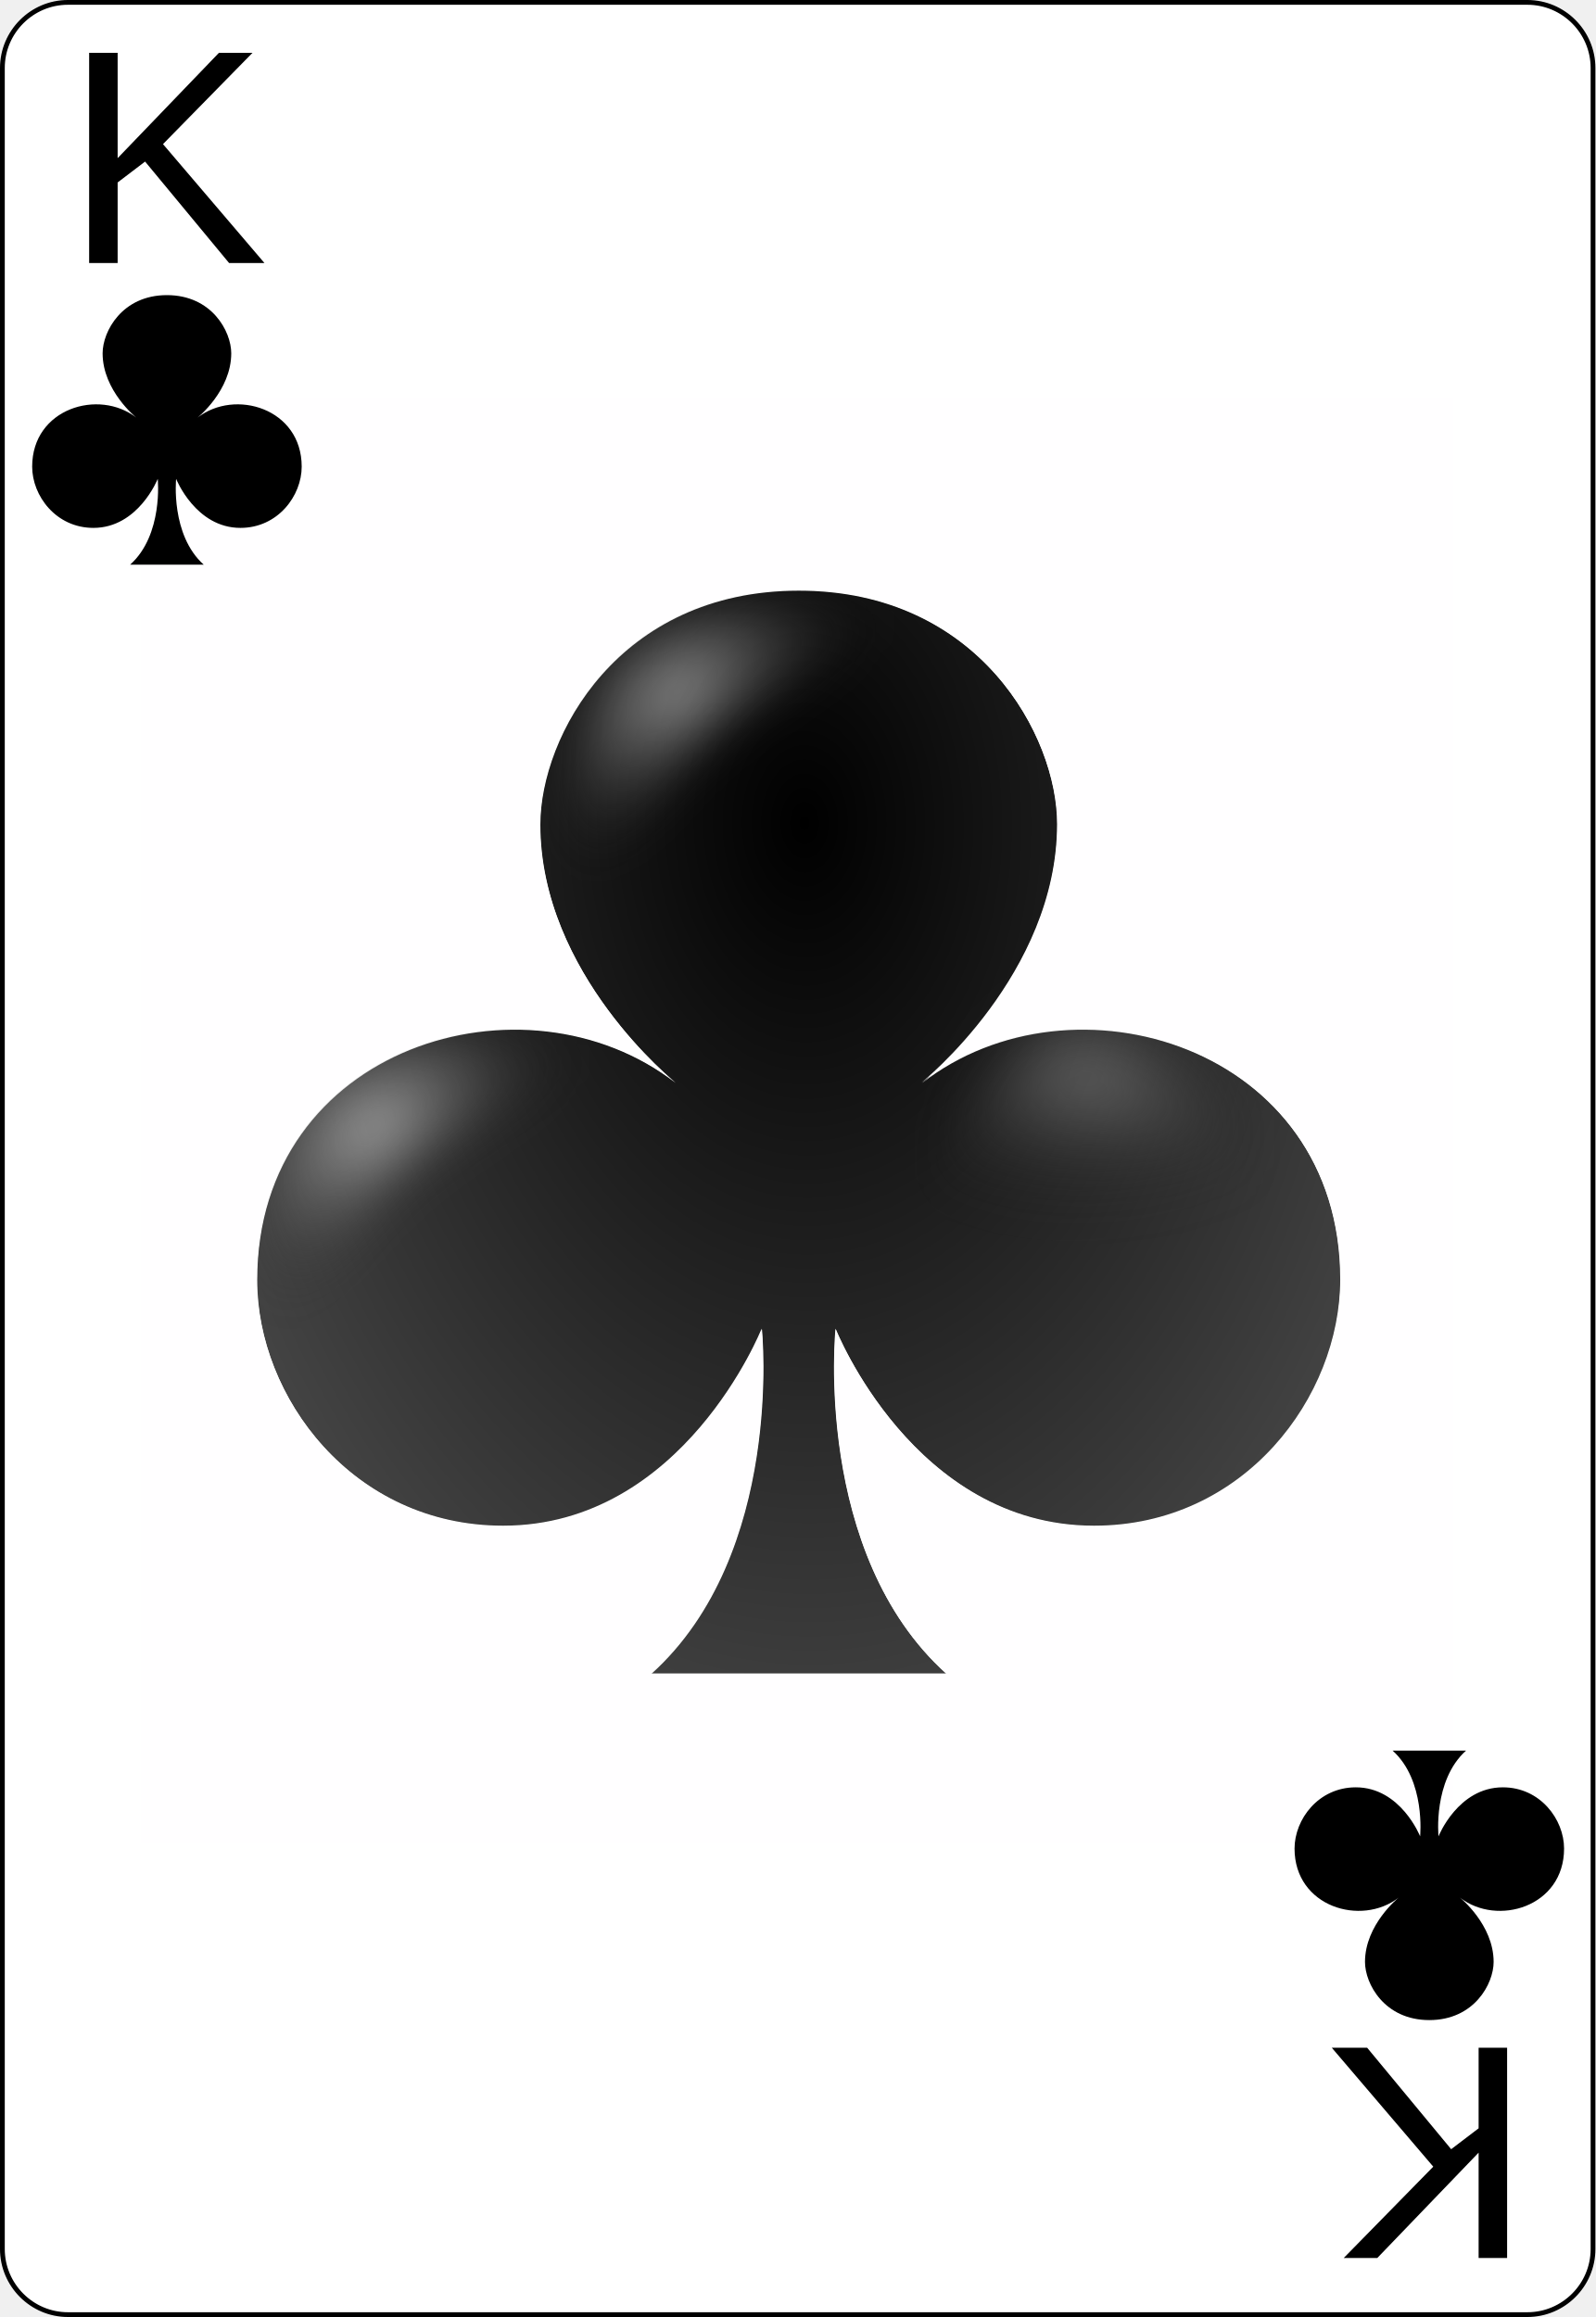
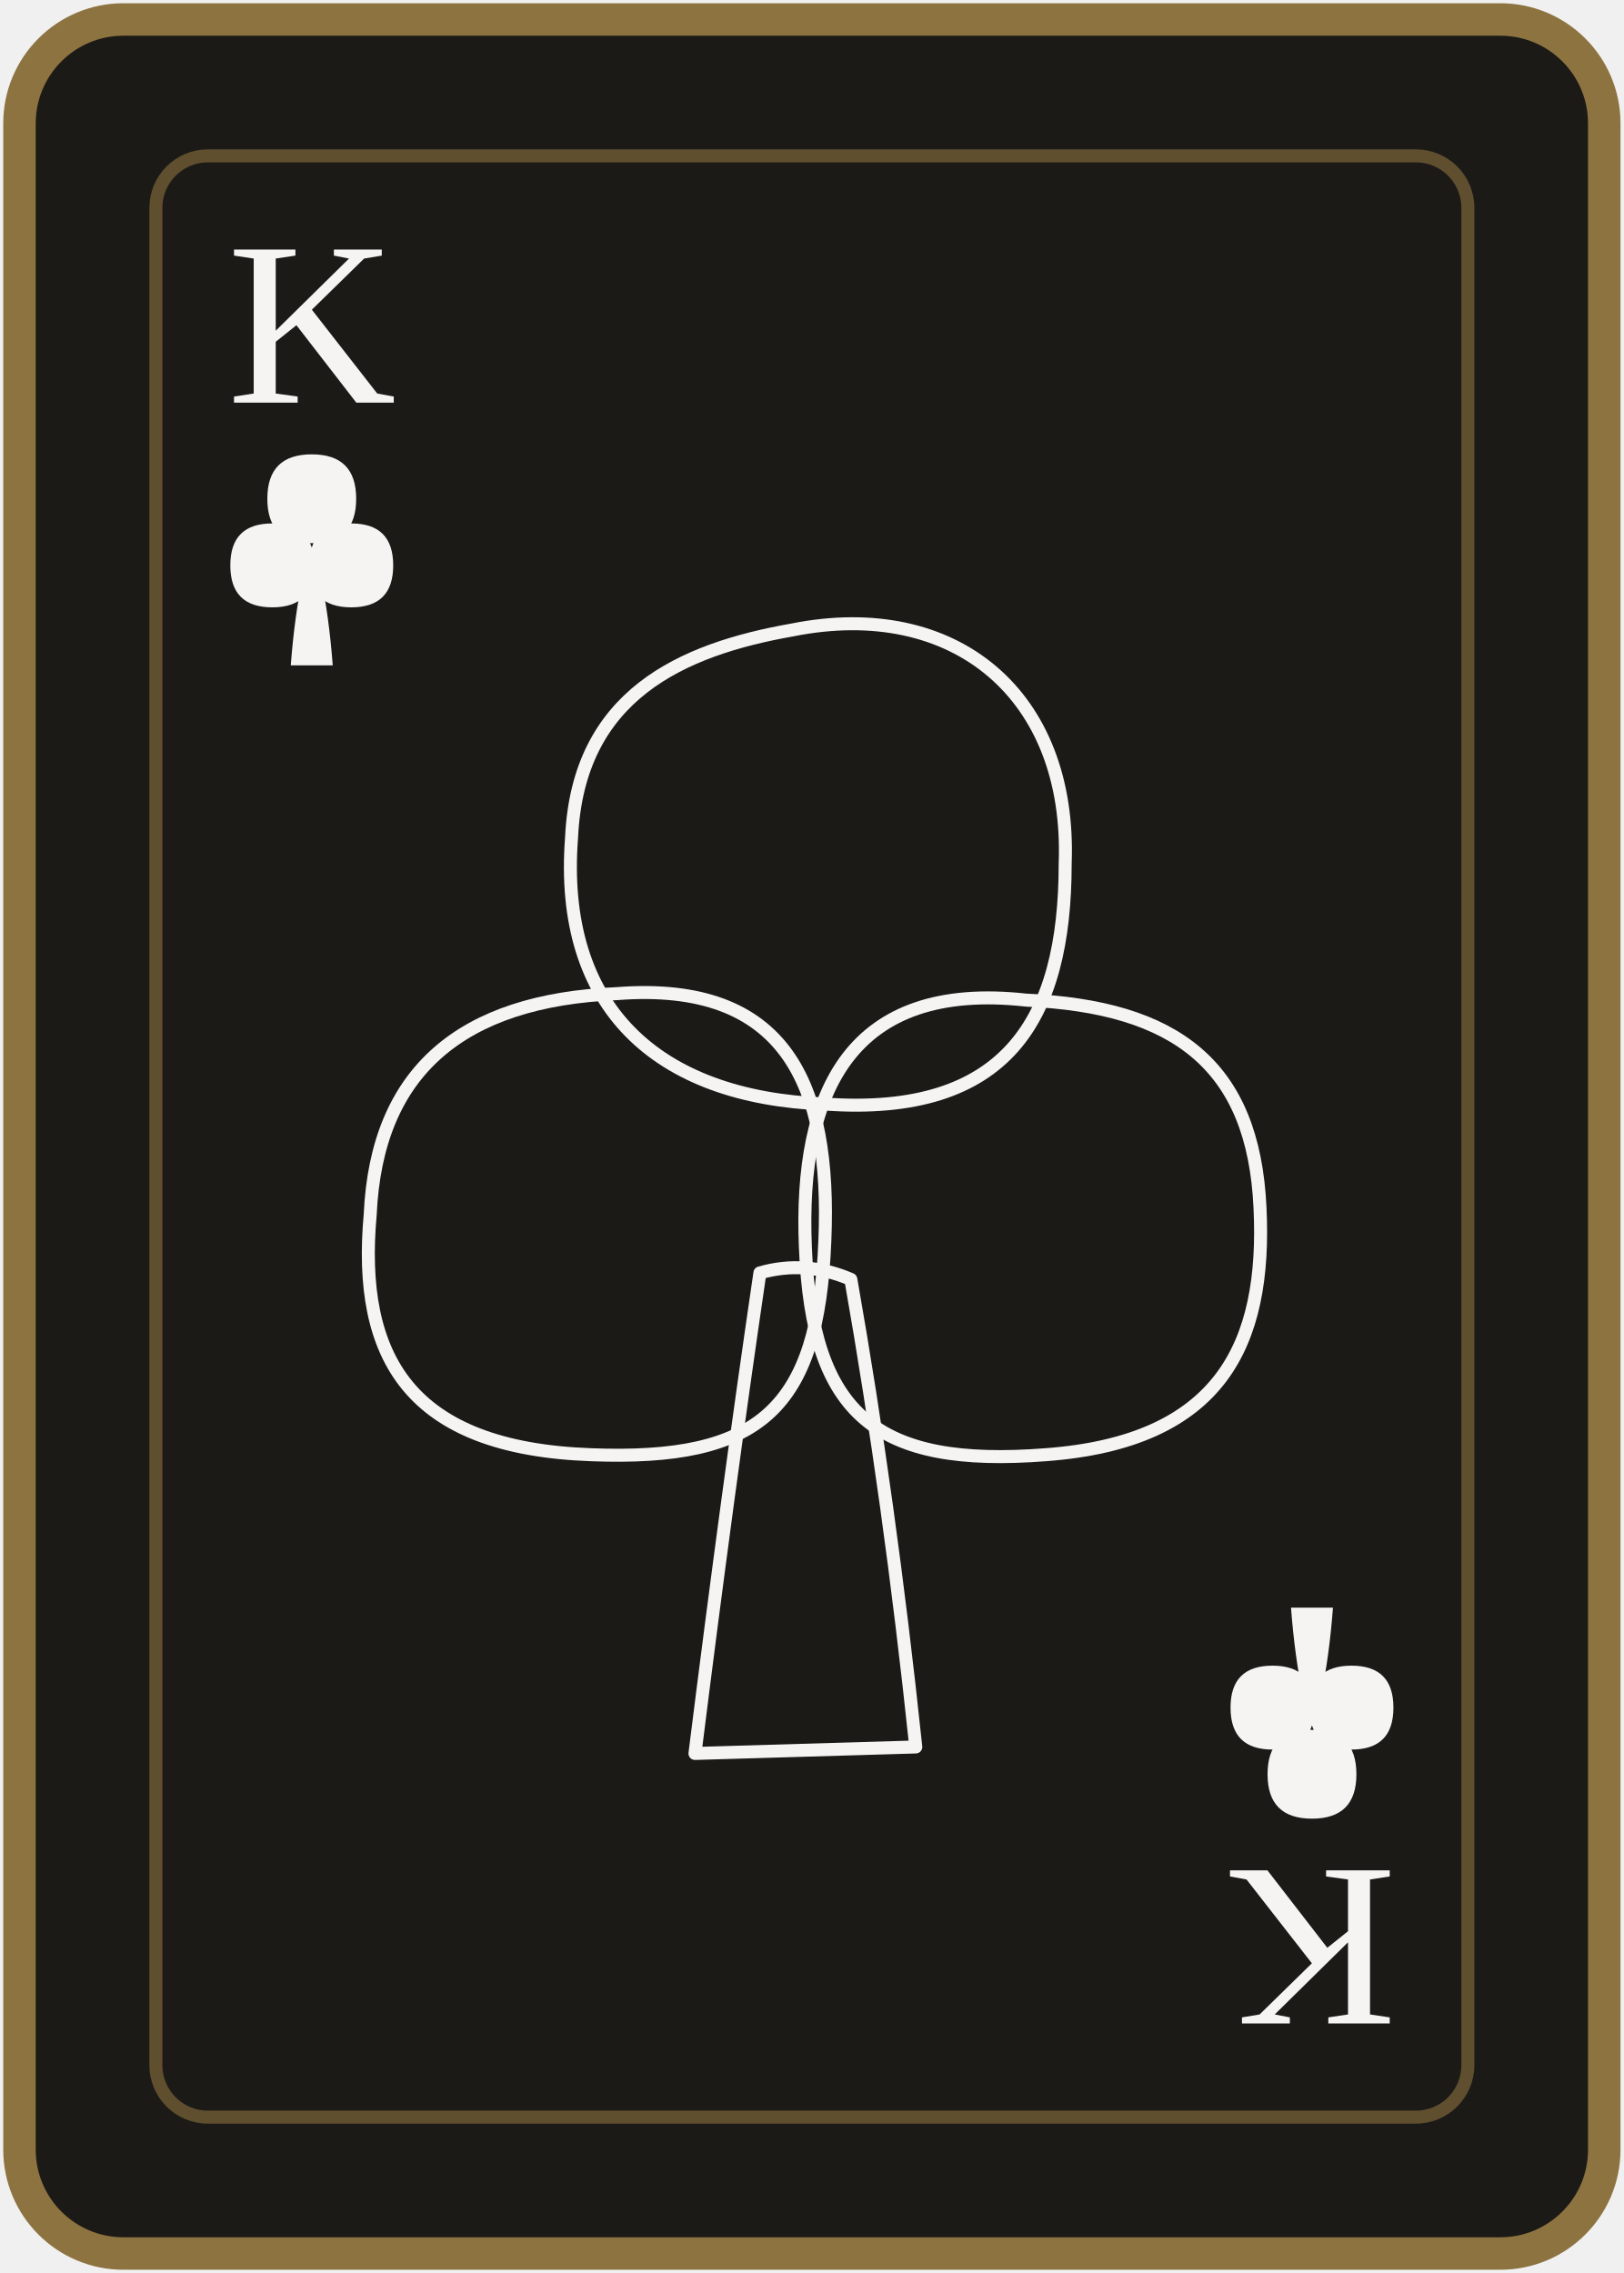
- <svg xmlns="http://www.w3.org/2000/svg" xmlns:xlink="http://www.w3.org/1999/xlink" width="167.087pt" height="242.667pt" viewBox="0 0 167.087 242.667" xml:space="preserve" id="svg2" version="1.1">
-   <defs id="defs41">
-     <radialGradient xlink:href="#linearGradient2984" id="radialGradient3760" cx="48.231" cy="18.138" fx="48.231" fy="18.138" r="9.5" gradientUnits="userSpaceOnUse" gradientTransform="matrix(-1.560526,0.01828294,-0.02684055,-2.290953,123.9838,58.80911)" />
-     <linearGradient id="linearGradient2984">
-       <stop style="stop-color:#000000;stop-opacity:1;" offset="0" id="stop2986" />
-       <stop style="stop-color:#000000;stop-opacity:0.656;" offset="1" id="stop2988" />
-     </linearGradient>
-     <radialGradient xlink:href="#linearGradient3784" id="radialGradient3792" cx="171.487" cy="511.223" fx="171.487" fy="511.223" r="81.903" gradientTransform="matrix(1.152989,-0.6739155,0.3948202,0.6754904,-233.6326,270.4008)" gradientUnits="userSpaceOnUse" />
-     <linearGradient id="linearGradient3784">
-       <stop style="stop-color:#ffffff;stop-opacity:0.534;" offset="0" id="stop3786" />
-       <stop style="stop-color:#000000;stop-opacity:0;" offset="1" id="stop3788" />
-     </linearGradient>
-     <filter color-interpolation-filters="sRGB" id="filter3834" x="-0.139" width="1.279" y="-0.162" height="1.325">
-       <feGaussianBlur stdDeviation="9.511" id="feGaussianBlur3836" />
-     </filter>
-     <radialGradient r="81.903" fy="511.223" fx="171.487" cy="511.223" cx="171.487" gradientTransform="matrix(1.152989,-0.6739155,0.3948202,0.6754904,-233.6326,270.4008)" gradientUnits="userSpaceOnUse" id="radialGradient3855" xlink:href="#linearGradient3784-4" />
-     <linearGradient id="linearGradient3784-4">
-       <stop style="stop-color:#ffffff;stop-opacity:0.519;" offset="0" id="stop3786-8" />
-       <stop style="stop-color:#000000;stop-opacity:0;" offset="1" id="stop3788-6" />
-     </linearGradient>
-     <filter color-interpolation-filters="sRGB" id="filter3834-6" x="-0.139" width="1.279" y="-0.162" height="1.325">
-       <feGaussianBlur stdDeviation="9.511" id="feGaussianBlur3836-6" />
-     </filter>
-     <radialGradient r="81.903" fy="461.841" fx="181.694" cy="461.841" cx="181.694" gradientTransform="matrix(1.152989,-0.6739155,0.3948202,0.6754904,-233.6326,270.4008)" gradientUnits="userSpaceOnUse" id="radialGradient3916" xlink:href="#linearGradient3784-3" />
-     <linearGradient id="linearGradient3784-3">
-       <stop style="stop-color:#ffffff;stop-opacity:0.702;" offset="0" id="stop3786-86" />
-       <stop style="stop-color:#000000;stop-opacity:0;" offset="1" id="stop3788-2" />
-     </linearGradient>
-     <filter color-interpolation-filters="sRGB" id="filter3834-7" x="-0.139" width="1.279" y="-0.162" height="1.325">
-       <feGaussianBlur stdDeviation="9.511" id="feGaussianBlur3836-0" />
-     </filter>
+ <svg xmlns="http://www.w3.org/2000/svg" viewBox="0 0 250 350" width="250" height="350" class="op-face">
+   <defs>
+     <style>
+       .op-face .op-bg {
+         fill: var(--op-color-neutral-minus-eight, #1c1a17);
+       }
+ 
+       /* opposite of the app's neutral background: light mode default is dark,
+          dark mode flips it light */
+       @media (prefers-color-scheme: dark) {
+         .op-face .op-bg {
+           fill: var(--op-color-neutral-plus-eight, #f5f4f2);
+         }
+       }
+ 
+       .op-face .op-border {
+         fill: none;
+         stroke: var(--op-color-primary-base, #8d733f);
+         stroke-width: 5;
+       }
+ 
+       .op-face .op-border-inner {
+         fill: none;
+         stroke: var(--op-color-primary-base, #8d733f);
+         stroke-width: 2;
+         opacity: 0.6;
+       }
+ 
+       /* clubs/spades are neutral ink, not the red alert token: light ink
+          on the default (dark) card, dark ink once the card flips light */
+       .op-face .op-club {
+         fill: var(--op-color-neutral-plus-eight, #f5f4f2);
+       }
+ 
+       .op-face .op-club-line {
+         fill: none;
+         stroke: var(--op-color-neutral-plus-eight, #f5f4f2);
+         stroke-width: 2;
+         stroke-linecap: round;
+         stroke-linejoin: round;
+       }
+ 
+       @media (prefers-color-scheme: dark) {
+         .op-face .op-club {
+           fill: var(--op-color-neutral-minus-eight, #1c1a17);
+         }
+ 
+         .op-face .op-club-line {
+           stroke: var(--op-color-neutral-minus-eight, #1c1a17);
+         }
+       }
+ 
+       .op-face .op-index {
+         fill: var(--op-color-neutral-plus-eight, #f5f4f2);
+         font-family: Georgia, 'Times New Roman', serif;
+         font-size: 36px;
+         text-anchor: middle;
+       }
+ 
+       @media (prefers-color-scheme: dark) {
+         .op-face .op-index {
+           fill: var(--op-color-neutral-minus-eight, #1c1a17);
+         }
+       }
+     </style>
  </defs>
-   <g id="Layer_x0020_1" style="fill-rule:nonzero;clip-rule:nonzero;stroke:#000000;stroke-miterlimit:4;">
-     <path style="fill:#FFFFFF;stroke-width:0.5;" d="M166.837,235.548c0,3.777-3.087,6.869-6.871,6.869H7.111c-3.775,0-6.861-3.092-6.861-6.869V7.12C0.25,3.343,3.336,0.25,7.111,0.25h152.855    c3.784,0,6.871,3.093,6.871,6.87v228.428z" id="path5" />
-     <g style="stroke:none;" id="g7">
-       <g id="g9">
- 				
- 			</g>
+   <g class="op-card">
+     <rect class="op-bg" x="3" y="3" width="244" height="344" rx="16" />
+     <rect class="op-border" x="3" y="3" width="244" height="344" rx="16" />
+     <rect class="op-border-inner" x="24" y="24" width="202" height="302" rx="8" />
+     <g transform="translate(48 62)">
+       <text class="op-index" x="0" y="0">K</text>
+       <g transform="translate(0 22.4) scale(0.19)">
+         <path class="op-club" d="M 0 -76 Q 36 -76 36 -40 Q 36 -4 0 -4 Q -36 -4 -36 -40 Q -36 -76 0 -76 Z" />
+         <path class="op-club" d="M -32 -20 Q 2 -20 2 14 Q 2 48 -32 48 Q -66 48 -66 14 Q -66 -20 -32 -20 Z" />
+         <path class="op-club" d="M 32 -20 Q 66 -20 66 14 Q 66 48 32 48 Q -2 48 -2 14 Q -2 -20 32 -20 Z" />
+         <path class="op-club" d="M -7 22 Q -14 55 -17 95 L 17 95 Q 14 55 7 22 Z" />
+       </g>
    </g>
-     <g id="g15">
- 			
- 		</g>
-     <g id="g19">
- 			
- 		</g>
-     <g style="stroke:none;" id="g23">
-       <g id="g25">
- 				
- 			</g>
+     <g transform="translate(202 288) rotate(180)">
+       <text class="op-index" x="0" y="0">K</text>
+       <g transform="translate(0 22.4) scale(0.19)">
+         <path class="op-club" d="M 0 -76 Q 36 -76 36 -40 Q 36 -4 0 -4 Q -36 -4 -36 -40 Q -36 -76 0 -76 Z" />
+         <path class="op-club" d="M -32 -20 Q 2 -20 2 14 Q 2 48 -32 48 Q -66 48 -66 14 Q -66 -20 -32 -20 Z" />
+         <path class="op-club" d="M 32 -20 Q 66 -20 66 14 Q 66 48 32 48 Q -2 48 -2 14 Q -2 -20 32 -20 Z" />
+         <path class="op-club" d="M -7 22 Q -14 55 -17 95 L 17 95 Q 14 55 7 22 Z" />
+       </g>
    </g>
-     <g style="stroke:none;" id="g31">
-       <g id="g33">
- 				
- 			</g>
+     <g transform="translate(125 175)">
+       <path class="op-club-line" d="M -3 -78 C 22 -83 40 -68 39 -42 C 39 -18 30 -3 2 -5 C -24 -6 -39 -20 -37 -46 C -36 -68 -20 -75 -3 -78 Z" />
+       <path class="op-club-line" d="M -30 -22 C -4 -24 3 -8 2 16 C 1 42 -8 50 -34 49 C -62 48 -70 34 -68 12 C -67 -10 -54 -21 -30 -22 Z" />
+       <path class="op-club-line" d="M 33 -21 C 6 -24 -2 -7 -1 17 C 0 43 10 51 36 49 C 63 47 70 32 69 11 C 68 -11 56 -20 33 -21 Z" />
+       <path class="op-club-line" d="M -8 21 Q -13 55 -18 95 L 16 94 Q 12 56 6 22 Q -1 19 -8 21 Z" />
    </g>
  </g>
-   <text xml:space="preserve" style="font-size:32px;font-style:normal;font-weight:normal;line-height:125%;letter-spacing:0px;word-spacing:0px;fill:#000000;fill-opacity:1;stroke:none;font-family:Bitstream Vera Sans" x="6.711" y="27.548" id="text3788">
-     <tspan id="tspan3790" x="6.711" y="27.548" style="font-style:normal;font-variant:normal;font-weight:normal;font-stretch:normal;font-family:Arial;-inkscape-font-specification:Arial">K</tspan>
-   </text>
-   <g transform="matrix(0.206146,0,0,0.206146,8.870546,16.51276)" id="g3804">
-     <g id="layer1-1" transform="matrix(28.96992,0,0,28.96992,-1031.537,-187.3767)">
-       <path style="fill:url(#radialGradient3760);fill-opacity:1" d="m 50.291,22.698 c 0,0 2.375,-1.9 2.375,-4.534 0,-1.542 -1.369,-4.102 -4.534,-4.102 -3.165,0 -4.534,2.561 -4.534,4.102 0,2.634 2.375,4.534 2.375,4.534 -2.638,-2.055 -7.341,-0.652 -7.341,3.455 0,2.056 1.68,4.318 4.318,4.318 3.165,0 4.534,-3.455 4.534,-3.455 0,0 0.402,3.938 -1.943,6.046 h 5.182 c -2.345,-2.107 -1.943,-6.046 -1.943,-6.046 0,0 1.369,3.455 4.534,3.455 2.639,0 4.318,-2.263 4.318,-4.318 0,-4.107 -4.703,-5.51 -7.341,-3.455 z" id="cl" />
-     </g>
-     <path transform="matrix(1.109126,0,0,1.207169,-37.34915,-111.3423)" id="path3762" d="m 117.301,604.266 c 0,0 -8.068,-94.95 22.857,-122.857 34.761,-31.369 140,-11.429 140,-11.429 0,0 -71.54,24.838 -100,48.571 -27.21,22.692 -62.857,85.714 -62.857,85.714 z" style="fill:url(#radialGradient3792);fill-opacity:1;stroke:none;filter:url(#filter3834)" />
-     <path transform="matrix(1.109126,0,0,1.207169,117.2523,-332.2654)" id="path3762-6" d="m 117.301,604.266 c 0,0 -8.068,-94.95 22.857,-122.857 34.761,-31.369 140,-11.429 140,-11.429 0,0 -71.54,24.838 -100,48.571 -27.21,22.692 -62.857,85.714 -62.857,85.714 z" style="fill:url(#radialGradient3855);fill-opacity:1;stroke:none;filter:url(#filter3834-6)" />
-     <path transform="matrix(1.142038,0.7029084,-0.8418848,1.367838,729.3719,-305.0747)" id="path3762-7" d="m 117.301,604.266 c 0,0 -8.068,-94.95 22.857,-122.857 34.761,-31.369 140,-11.429 140,-11.429 0,0 -71.54,24.838 -100,48.571 -27.21,22.692 -62.857,85.714 -62.857,85.714 z" style="fill:url(#radialGradient3916);fill-opacity:1;stroke:none;filter:url(#filter3834-7)" />
-     <path id="rect3015" d="m 28.356,122.025 0,734.281 667.156,0 0,-734.281 -667.156,0 z m 334.281,97.625 c 91.69,0 131.375,74.172 131.375,118.844 0,76.307 -68.812,131.344 -68.812,131.344 76.423,-59.533 212.656,-18.886 212.656,100.094 0,59.533 -48.642,125.094 -125.094,125.094 -91.69,0 -131.344,-100.094 -131.344,-100.094 0,0 -11.653,114.117 56.281,175.156 l -150.125,0 c 67.934,-61.069 56.312,-175.156 56.312,-175.156 0,0 -39.654,100.094 -131.344,100.094 -76.423,0 -125.094,-65.532 -125.094,-125.094 0,-118.979 136.234,-159.627 212.656,-100.094 0,0 -68.812,-55.037 -68.812,-131.344 0,-44.643 39.654,-118.844 131.344,-118.844 z" style="fill:#fffeff;fill-opacity:1;fill-rule:nonzero;stroke:none" />
-   </g>
-   <g transform="matrix(1.485651,0,0,1.485651,-54.02466,10.01807)" id="layer1-1-4">
-     <path id="cl-9" d="m 50.291,22.698 c 0,0 2.375,-1.9 2.375,-4.534 0,-1.542 -1.369,-4.102 -4.534,-4.102 -3.165,0 -4.534,2.561 -4.534,4.102 0,2.634 2.375,4.534 2.375,4.534 -2.638,-2.055 -7.341,-0.652 -7.341,3.455 0,2.056 1.68,4.318 4.318,4.318 3.165,0 4.534,-3.455 4.534,-3.455 0,0 0.402,3.938 -1.943,6.046 h 5.182 c -2.345,-2.107 -1.943,-6.046 -1.943,-6.046 0,0 1.369,3.455 4.534,3.455 2.639,0 4.318,-2.263 4.318,-4.318 0,-4.107 -4.703,-5.51 -7.341,-3.455 z" style="fill:#000000" />
-   </g>
-   <text xml:space="preserve" style="font-size:32px;font-style:normal;font-weight:normal;line-height:125%;letter-spacing:0px;word-spacing:0px;fill:#000000;fill-opacity:1;stroke:none;font-family:Bitstream Vera Sans" x="-160.464" y="-214.467" id="text3788-8" transform="scale(-1,-1)">
-     <tspan id="tspan3790-7" x="-160.464" y="-214.467" style="font-style:normal;font-variant:normal;font-weight:normal;font-stretch:normal;font-family:Arial;-inkscape-font-specification:Arial">K</tspan>
-   </text>
-   <g transform="matrix(-1.485651,0,0,-1.485651,221.1992,232.4618)" id="layer1-1-4-1">
-     <path id="cl-9-7" d="m 50.291,22.698 c 0,0 2.375,-1.9 2.375,-4.534 0,-1.542 -1.369,-4.102 -4.534,-4.102 -3.165,0 -4.534,2.561 -4.534,4.102 0,2.634 2.375,4.534 2.375,4.534 -2.638,-2.055 -7.341,-0.652 -7.341,3.455 0,2.056 1.68,4.318 4.318,4.318 3.165,0 4.534,-3.455 4.534,-3.455 0,0 0.402,3.938 -1.943,6.046 h 5.182 c -2.345,-2.107 -1.943,-6.046 -1.943,-6.046 0,0 1.369,3.455 4.534,3.455 2.639,0 4.318,-2.263 4.318,-4.318 0,-4.107 -4.703,-5.51 -7.341,-3.455 z" style="fill:#000000" />
-   </g>
</svg>
